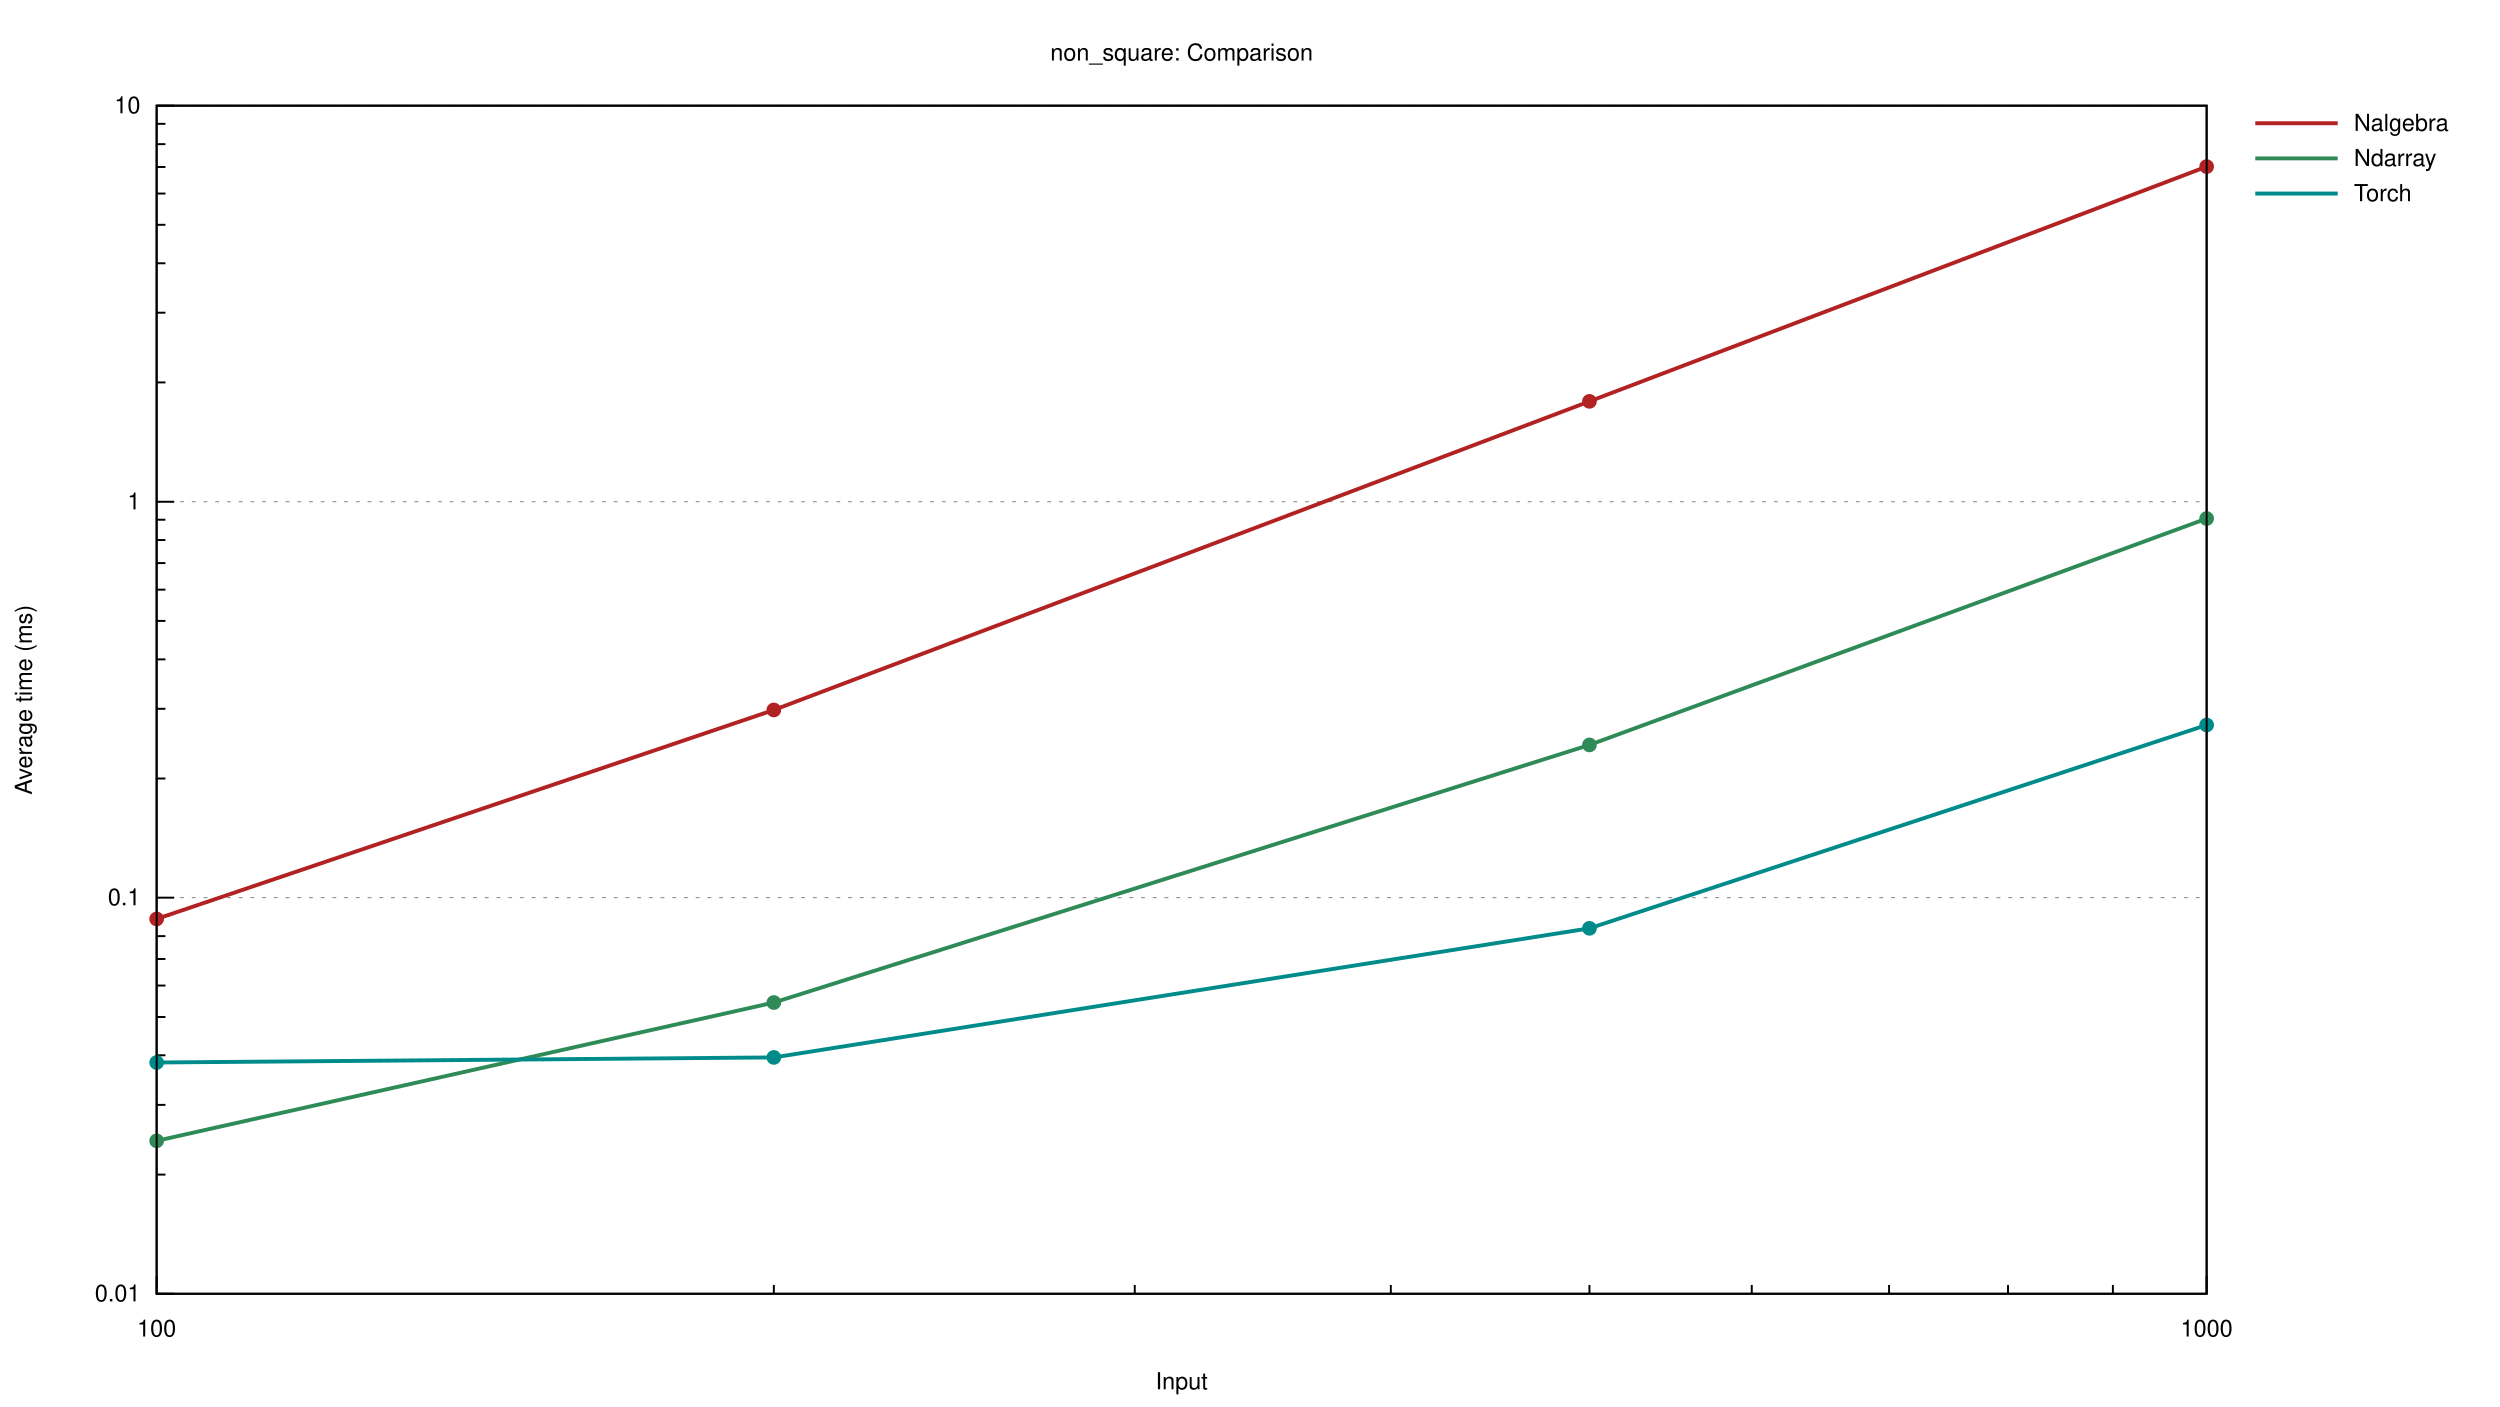
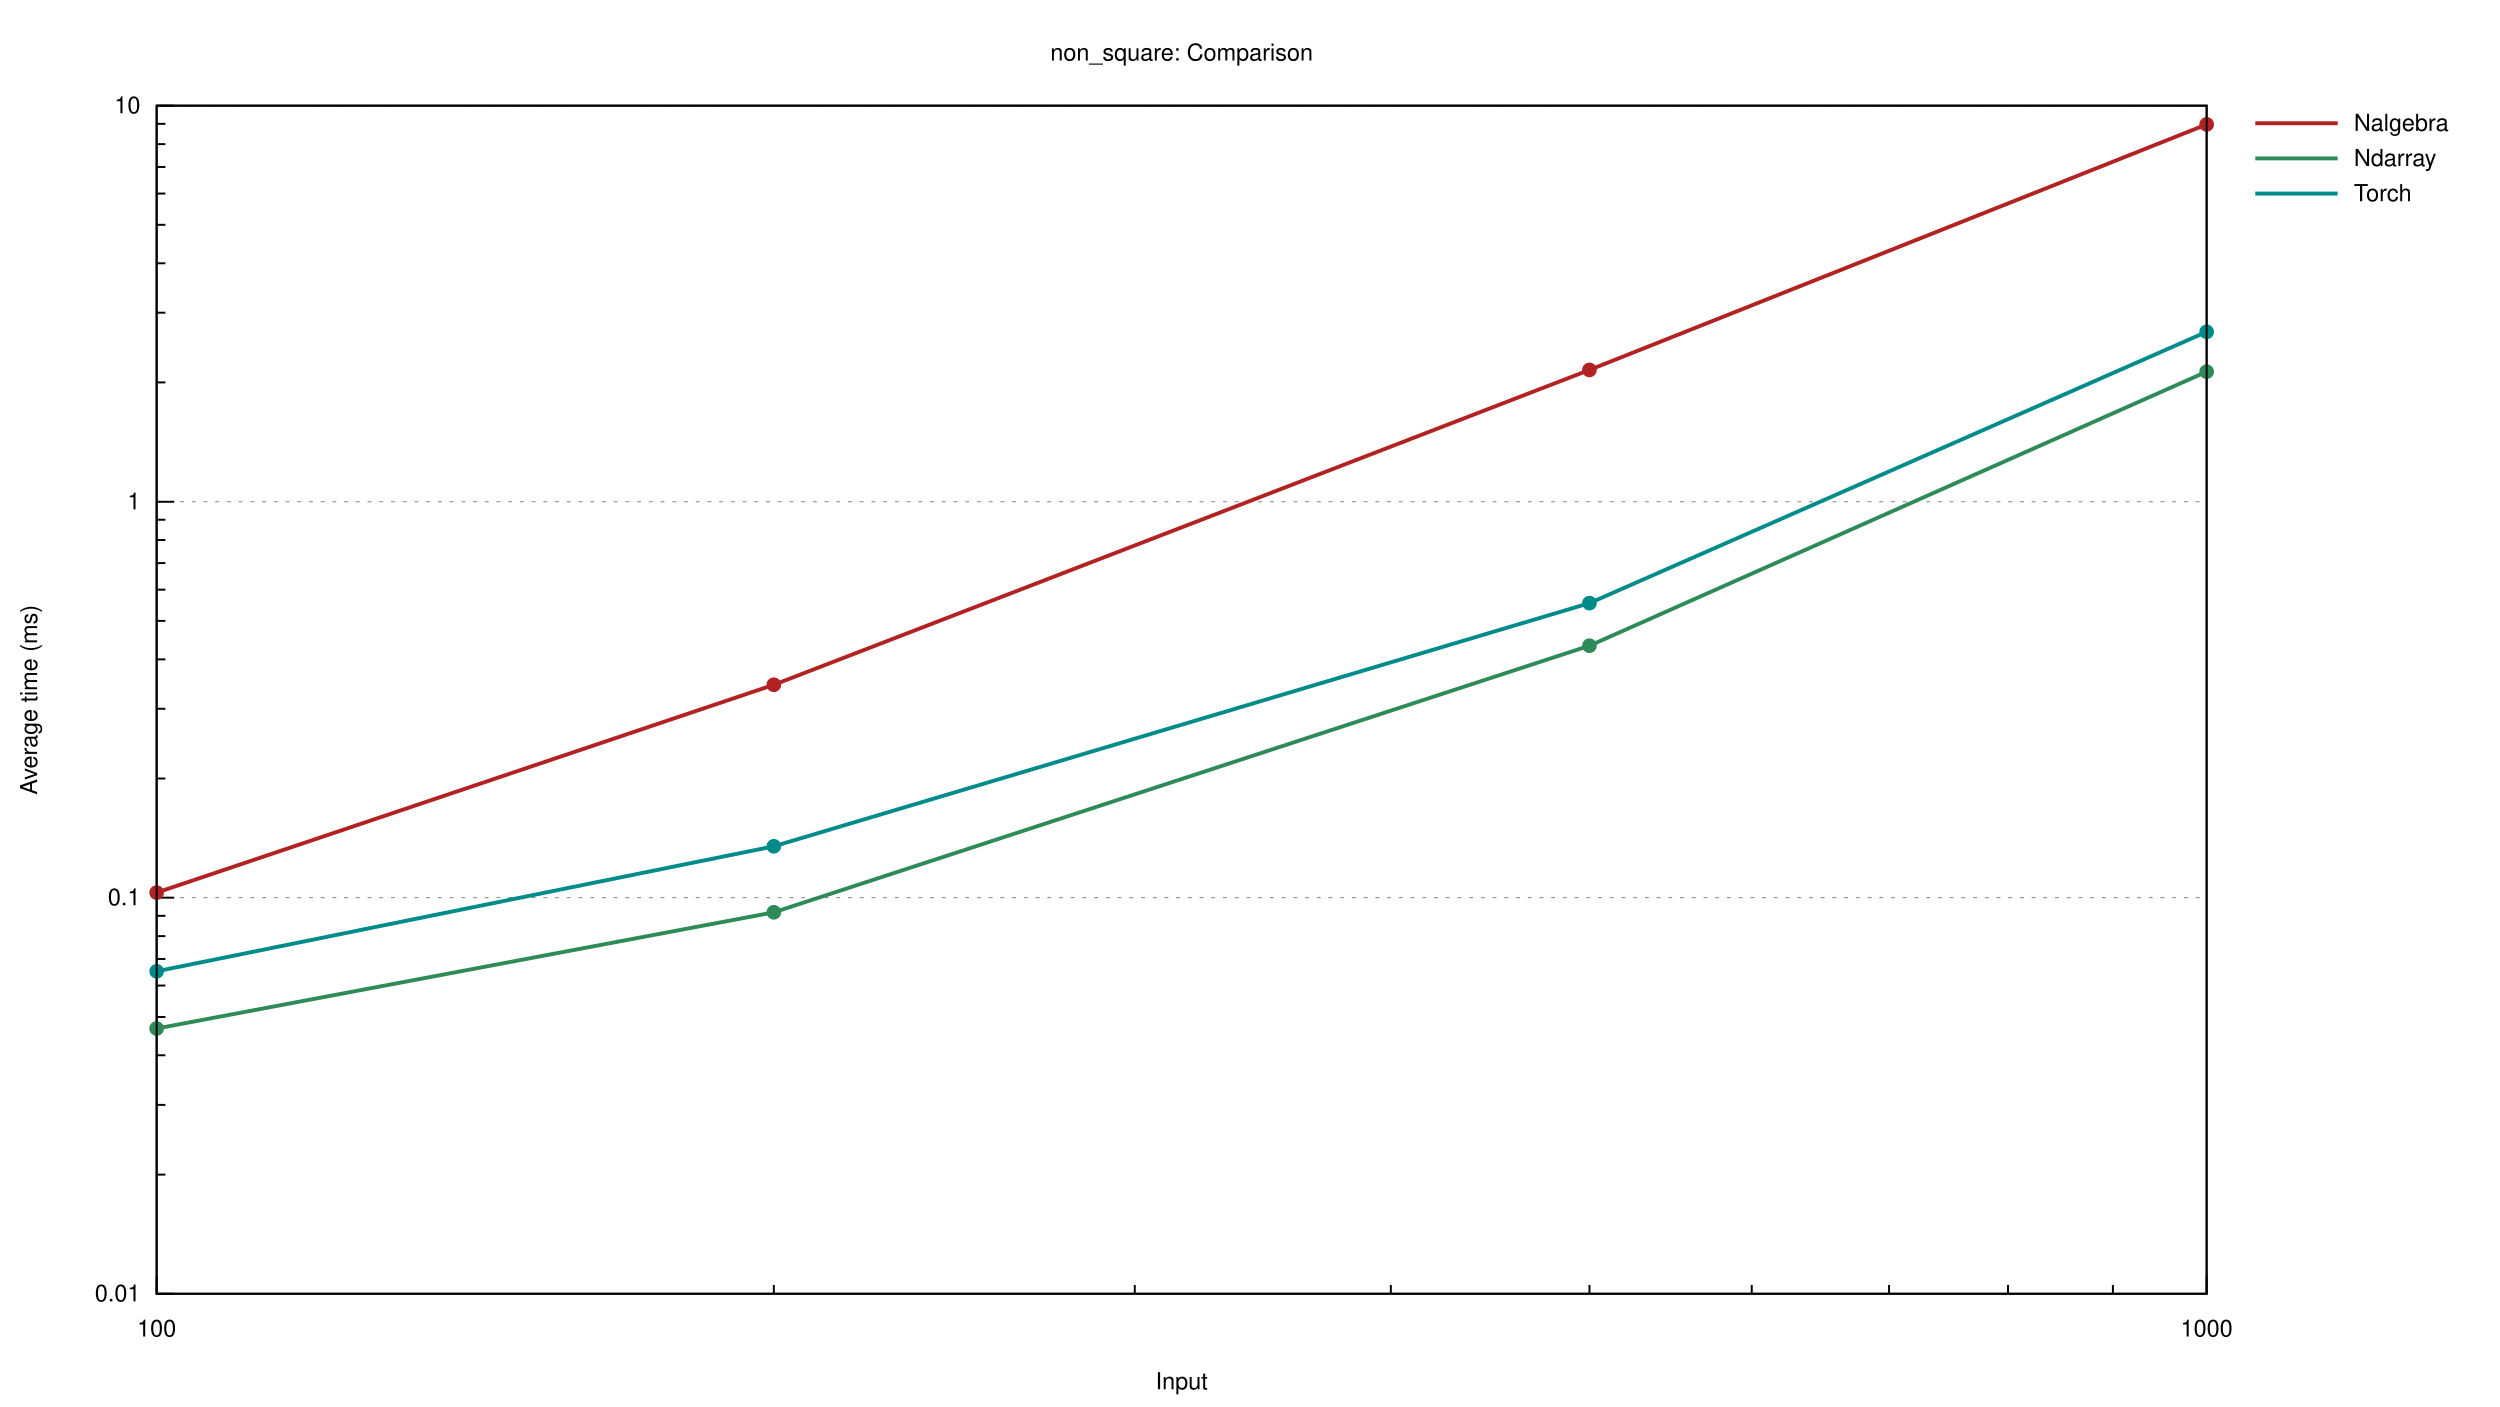
<svg xmlns="http://www.w3.org/2000/svg" xmlns:xlink="http://www.w3.org/1999/xlink" viewBox="0 0 1280 720">
  <g id="gnuplot_canvas">
    <rect x="0" y="0" width="1280" height="720" fill="none" />
    <defs>
      <circle id="gpDot" r="0.5" stroke-width="0.5" stroke="currentColor" />
      <path id="gpPt0" stroke-width="0.222" stroke="currentColor" d="M-1,0 h2 M0,-1 v2" />
      <path id="gpPt1" stroke-width="0.222" stroke="currentColor" d="M-1,-1 L1,1 M1,-1 L-1,1" />
      <path id="gpPt2" stroke-width="0.222" stroke="currentColor" d="M-1,0 L1,0 M0,-1 L0,1 M-1,-1 L1,1 M-1,1 L1,-1" />
      <rect id="gpPt3" stroke-width="0.222" stroke="currentColor" x="-1" y="-1" width="2" height="2" />
      <rect id="gpPt4" stroke-width="0.222" stroke="currentColor" fill="currentColor" x="-1" y="-1" width="2" height="2" />
      <circle id="gpPt5" stroke-width="0.222" stroke="currentColor" cx="0" cy="0" r="1" />
      <use xlink:href="#gpPt5" id="gpPt6" fill="currentColor" stroke="none" />
      <path id="gpPt7" stroke-width="0.222" stroke="currentColor" d="M0,-1.33 L-1.33,0.67 L1.33,0.67 z" />
      <use xlink:href="#gpPt7" id="gpPt8" fill="currentColor" stroke="none" />
      <use xlink:href="#gpPt7" id="gpPt9" stroke="currentColor" transform="rotate(180)" />
      <use xlink:href="#gpPt9" id="gpPt10" fill="currentColor" stroke="none" />
      <use xlink:href="#gpPt3" id="gpPt11" stroke="currentColor" transform="rotate(45)" />
      <use xlink:href="#gpPt11" id="gpPt12" fill="currentColor" stroke="none" />
      <path id="gpPt13" stroke-width="0.222" stroke="currentColor" d="M0,1.330 L1.265,0.411 L0.782,-1.067 L-0.782,-1.076 L-1.265,0.411 z" />
      <use xlink:href="#gpPt13" id="gpPt14" fill="currentColor" stroke="none" />
      <filter id="textbox" filterUnits="objectBoundingBox" x="0" y="0" height="1" width="1">
        <feFlood flood-color="white" flood-opacity="1" result="bgnd" />
        <feComposite in="SourceGraphic" in2="bgnd" operator="atop" />
      </filter>
      <filter id="greybox" filterUnits="objectBoundingBox" x="0" y="0" height="1" width="1">
        <feFlood flood-color="lightgrey" flood-opacity="1" result="grey" />
        <feComposite in="SourceGraphic" in2="grey" operator="atop" />
      </filter>
    </defs>
    <g fill="none" color="white" stroke="currentColor" stroke-width="1.00" stroke-linecap="butt" stroke-linejoin="miter">
</g>
    <g fill="none" color="black" stroke="currentColor" stroke-width="1.00" stroke-linecap="butt" stroke-linejoin="miter">
</g>
    <g fill="none" color="black" stroke="black" stroke-width="0.50" stroke-linecap="butt" stroke-linejoin="miter">
</g>
    <g fill="none" color="gray" stroke="currentColor" stroke-width="0.50" stroke-linecap="butt" stroke-linejoin="miter">
      <path stroke="gray" stroke-dasharray="2,4" class="gridline" d="M80.2,662.4 L1129.8,662.4  " />
    </g>
    <g fill="none" color="gray" stroke="gray" stroke-width="1.00" stroke-linecap="butt" stroke-linejoin="miter">
</g>
    <g fill="none" color="black" stroke="currentColor" stroke-width="1.00" stroke-linecap="butt" stroke-linejoin="miter">
      <path stroke="black" d="M80.2,662.4 L89.2,662.4  " />
      <g transform="translate(71.9,666.3)" stroke="none" fill="black" font-family="Helvetica" font-size="12.00" text-anchor="end">
        <text>
          <tspan font-family="Helvetica"> 0.01</tspan>
        </text>
      </g>
    </g>
    <g fill="none" color="black" stroke="currentColor" stroke-width="1.00" stroke-linecap="butt" stroke-linejoin="miter">
      <path stroke="black" d="M80.2,601.4 L84.7,601.4 M80.2,565.7 L84.7,565.7 M80.2,540.3 L84.7,540.3 M80.2,520.7 L84.7,520.7   M80.2,504.6 L84.7,504.6 M80.2,491.0 L84.7,491.0 M80.2,479.3 L84.7,479.3 M80.2,468.9 L84.7,468.9    " />
    </g>
    <g fill="none" color="black" stroke="black" stroke-width="0.50" stroke-linecap="butt" stroke-linejoin="miter">
</g>
    <g fill="none" color="gray" stroke="currentColor" stroke-width="0.50" stroke-linecap="butt" stroke-linejoin="miter">
      <path stroke="gray" stroke-dasharray="2,4" class="gridline" d="M80.2,459.6 L1129.8,459.6  " />
    </g>
    <g fill="none" color="gray" stroke="gray" stroke-width="1.00" stroke-linecap="butt" stroke-linejoin="miter">
</g>
    <g fill="none" color="black" stroke="currentColor" stroke-width="1.00" stroke-linecap="butt" stroke-linejoin="miter">
      <path stroke="black" d="M80.2,459.6 L89.2,459.6  " />
      <g transform="translate(71.9,463.5)" stroke="none" fill="black" font-family="Helvetica" font-size="12.00" text-anchor="end">
        <text>
          <tspan font-family="Helvetica"> 0.1</tspan>
        </text>
      </g>
    </g>
    <g fill="none" color="black" stroke="currentColor" stroke-width="1.00" stroke-linecap="butt" stroke-linejoin="miter">
      <path stroke="black" d="M80.2,398.6 L84.7,398.6 M80.2,362.9 L84.7,362.9 M80.2,337.6 L84.7,337.6 M80.2,317.9 L84.7,317.9   M80.2,301.9 L84.7,301.9 M80.2,288.3 L84.7,288.3 M80.2,276.5 L84.7,276.5 M80.2,266.1 L84.7,266.1    " />
    </g>
    <g fill="none" color="black" stroke="black" stroke-width="0.50" stroke-linecap="butt" stroke-linejoin="miter">
</g>
    <g fill="none" color="gray" stroke="currentColor" stroke-width="0.50" stroke-linecap="butt" stroke-linejoin="miter">
      <path stroke="gray" stroke-dasharray="2,4" class="gridline" d="M80.2,256.9 L1129.8,256.9  " />
    </g>
    <g fill="none" color="gray" stroke="gray" stroke-width="1.00" stroke-linecap="butt" stroke-linejoin="miter">
</g>
    <g fill="none" color="black" stroke="currentColor" stroke-width="1.00" stroke-linecap="butt" stroke-linejoin="miter">
      <path stroke="black" d="M80.2,256.9 L89.2,256.9  " />
      <g transform="translate(71.9,260.8)" stroke="none" fill="black" font-family="Helvetica" font-size="12.00" text-anchor="end">
        <text>
          <tspan font-family="Helvetica"> 1</tspan>
        </text>
      </g>
    </g>
    <g fill="none" color="black" stroke="currentColor" stroke-width="1.00" stroke-linecap="butt" stroke-linejoin="miter">
      <path stroke="black" d="M80.2,195.8 L84.7,195.8 M80.2,160.1 L84.7,160.1 M80.2,134.8 L84.7,134.8 M80.2,115.1 L84.7,115.1   M80.2,99.1 L84.7,99.1 M80.2,85.5 L84.7,85.5 M80.2,73.8 L84.7,73.8 M80.2,63.4 L84.7,63.4    " />
    </g>
    <g fill="none" color="black" stroke="black" stroke-width="0.50" stroke-linecap="butt" stroke-linejoin="miter">
</g>
    <g fill="none" color="gray" stroke="currentColor" stroke-width="0.50" stroke-linecap="butt" stroke-linejoin="miter">
      <path stroke="gray" stroke-dasharray="2,4" class="gridline" d="M80.2,54.1 L1129.8,54.1  " />
    </g>
    <g fill="none" color="gray" stroke="gray" stroke-width="1.00" stroke-linecap="butt" stroke-linejoin="miter">
</g>
    <g fill="none" color="black" stroke="currentColor" stroke-width="1.00" stroke-linecap="butt" stroke-linejoin="miter">
      <path stroke="black" d="M80.2,54.1 L89.2,54.1  " />
      <g transform="translate(71.9,58.0)" stroke="none" fill="black" font-family="Helvetica" font-size="12.00" text-anchor="end">
        <text>
          <tspan font-family="Helvetica"> 10</tspan>
        </text>
      </g>
    </g>
    <g fill="none" color="black" stroke="currentColor" stroke-width="1.00" stroke-linecap="butt" stroke-linejoin="miter">
      <path stroke="black" d="M80.2,662.4 L80.2,653.4  " />
      <g transform="translate(80.2,684.3)" stroke="none" fill="black" font-family="Helvetica" font-size="12.00" text-anchor="middle">
        <text>
          <tspan font-family="Helvetica"> 100</tspan>
        </text>
      </g>
    </g>
    <g fill="none" color="black" stroke="currentColor" stroke-width="1.00" stroke-linecap="butt" stroke-linejoin="miter">
      <path stroke="black" d="M396.2,662.4 L396.2,657.9 M581.0,662.4 L581.0,657.9 M712.1,662.4 L712.1,657.9 M813.8,662.4 L813.8,657.9   M896.9,662.4 L896.9,657.9 M967.2,662.4 L967.2,657.9 M1028.1,662.4 L1028.1,657.9 M1081.8,662.4 L1081.8,657.9   M1129.8,662.4 L1129.8,653.4  " />
      <g transform="translate(1129.8,684.3)" stroke="none" fill="black" font-family="Helvetica" font-size="12.00" text-anchor="middle">
        <text>
          <tspan font-family="Helvetica"> 1000</tspan>
        </text>
      </g>
    </g>
    <g fill="none" color="black" stroke="currentColor" stroke-width="1.00" stroke-linecap="butt" stroke-linejoin="miter">
</g>
    <g fill="none" color="black" stroke="currentColor" stroke-width="1.00" stroke-linecap="butt" stroke-linejoin="miter">
      <path stroke="black" d="M80.2,54.1 L80.2,662.4 L1129.8,662.4 L1129.8,54.1 L80.2,54.1 Z  " />
    </g>
    <g fill="none" color="black" stroke="currentColor" stroke-width="1.00" stroke-linecap="butt" stroke-linejoin="miter">
-       <g transform="translate(16.3,358.3) rotate(270)" stroke="none" fill="black" font-family="Helvetica" font-size="12.00" text-anchor="middle">
+       <g transform="translate(19.0,358.3) rotate(270)" stroke="none" fill="black" font-family="Helvetica" font-size="12.00" text-anchor="middle">
        <text>
          <tspan font-family="Helvetica">Average time (ms)</tspan>
        </text>
      </g>
    </g>
    <g fill="none" color="black" stroke="currentColor" stroke-width="1.00" stroke-linecap="butt" stroke-linejoin="miter">
      <g transform="translate(605.0,711.3)" stroke="none" fill="black" font-family="Helvetica" font-size="12.00" text-anchor="middle">
        <text>
          <tspan font-family="Helvetica">Input</tspan>
        </text>
      </g>
    </g>
    <g fill="none" color="black" stroke="currentColor" stroke-width="1.00" stroke-linecap="butt" stroke-linejoin="miter">
      <g transform="translate(605.0,31.0)" stroke="none" fill="black" font-family="Helvetica" font-size="12.00" text-anchor="middle">
        <text>
          <tspan font-family="Helvetica">non_square: Comparison</tspan>
        </text>
      </g>
    </g>
+     <g fill="none" color="black" stroke="currentColor" stroke-width="1.00" stroke-linecap="butt" stroke-linejoin="miter">
+ </g>
    <g id="gnuplot_plot_1">
-       <g fill="none" color="white" stroke="black" stroke-width="2.00" stroke-linecap="butt" stroke-linejoin="miter">
+       <g fill="none" color="white" stroke="currentColor" stroke-width="2.00" stroke-linecap="butt" stroke-linejoin="miter">
</g>
      <g fill="none" color="black" stroke="currentColor" stroke-width="2.00" stroke-linecap="butt" stroke-linejoin="miter">
        <g transform="translate(1205.2,67.0)" stroke="none" fill="black" font-family="Helvetica" font-size="12.00" text-anchor="start">
          <text>
            <tspan font-family="Helvetica">Nalgebra</tspan>
          </text>
        </g>
      </g>
      <g fill="none" color="black" stroke="currentColor" stroke-width="2.00" stroke-linecap="butt" stroke-linejoin="miter">
-         <path stroke="rgb(178,  34,  34)" d="M1154.7,63.1 L1196.9,63.1 M80.2,470.5 L396.2,363.5 L813.8,205.5 L1129.8,85.3  " />
+         <path stroke="rgb(178,  34,  34)" d="M1154.7,63.1 L1196.9,63.1 M80.2,457.0 L396.2,350.6 L813.8,189.4 L1129.8,63.7  " />
      </g>
    </g>
    <g id="gnuplot_plot_2">
      <g fill="none" color="white" stroke="rgb(178,  34,  34)" stroke-width="1.00" stroke-linecap="butt" stroke-linejoin="miter">
</g>
      <g fill="none" color="black" stroke="currentColor" stroke-width="1.00" stroke-linecap="butt" stroke-linejoin="miter">
-         <use xlink:href="#gpPt6" transform="translate(80.2,470.5) scale(3.38)" color="rgb(178,  34,  34)" />
-         <use xlink:href="#gpPt6" transform="translate(396.2,363.5) scale(3.38)" color="rgb(178,  34,  34)" />
-         <use xlink:href="#gpPt6" transform="translate(813.8,205.5) scale(3.38)" color="rgb(178,  34,  34)" />
-         <use xlink:href="#gpPt6" transform="translate(1129.8,85.3) scale(3.38)" color="rgb(178,  34,  34)" />
+         <use xlink:href="#gpPt6" transform="translate(80.2,457.0) scale(3.38)" color="rgb(178,  34,  34)" />
+         <use xlink:href="#gpPt6" transform="translate(396.2,350.6) scale(3.38)" color="rgb(178,  34,  34)" />
+         <use xlink:href="#gpPt6" transform="translate(813.8,189.4) scale(3.38)" color="rgb(178,  34,  34)" />
+         <use xlink:href="#gpPt6" transform="translate(1129.8,63.7) scale(3.38)" color="rgb(178,  34,  34)" />
      </g>
    </g>
    <g id="gnuplot_plot_3">
      <g fill="none" color="white" stroke="rgb(178,  34,  34)" stroke-width="2.00" stroke-linecap="butt" stroke-linejoin="miter">
</g>
      <g fill="none" color="black" stroke="currentColor" stroke-width="2.00" stroke-linecap="butt" stroke-linejoin="miter">
        <g transform="translate(1205.2,85.0)" stroke="none" fill="black" font-family="Helvetica" font-size="12.00" text-anchor="start">
          <text>
            <tspan font-family="Helvetica">Ndarray</tspan>
          </text>
        </g>
      </g>
      <g fill="none" color="black" stroke="currentColor" stroke-width="2.00" stroke-linecap="butt" stroke-linejoin="miter">
-         <path stroke="rgb( 46, 139,  87)" d="M1154.7,81.1 L1196.9,81.1 M80.2,584.1 L396.2,513.3 L813.8,381.4 L1129.8,265.5  " />
+         <path stroke="rgb( 46, 139,  87)" d="M1154.7,81.1 L1196.9,81.1 M80.2,526.6 L396.2,467.1 L813.8,330.6 L1129.8,190.3  " />
      </g>
    </g>
    <g id="gnuplot_plot_4">
      <g fill="none" color="white" stroke="rgb( 46, 139,  87)" stroke-width="1.00" stroke-linecap="butt" stroke-linejoin="miter">
</g>
      <g fill="none" color="black" stroke="currentColor" stroke-width="1.00" stroke-linecap="butt" stroke-linejoin="miter">
-         <use xlink:href="#gpPt6" transform="translate(80.2,584.1) scale(3.38)" color="rgb( 46, 139,  87)" />
-         <use xlink:href="#gpPt6" transform="translate(396.2,513.3) scale(3.38)" color="rgb( 46, 139,  87)" />
-         <use xlink:href="#gpPt6" transform="translate(813.8,381.4) scale(3.38)" color="rgb( 46, 139,  87)" />
-         <use xlink:href="#gpPt6" transform="translate(1129.8,265.5) scale(3.38)" color="rgb( 46, 139,  87)" />
+         <use xlink:href="#gpPt6" transform="translate(80.2,526.6) scale(3.38)" color="rgb( 46, 139,  87)" />
+         <use xlink:href="#gpPt6" transform="translate(396.2,467.1) scale(3.38)" color="rgb( 46, 139,  87)" />
+         <use xlink:href="#gpPt6" transform="translate(813.8,330.6) scale(3.38)" color="rgb( 46, 139,  87)" />
+         <use xlink:href="#gpPt6" transform="translate(1129.8,190.3) scale(3.38)" color="rgb( 46, 139,  87)" />
      </g>
    </g>
    <g id="gnuplot_plot_5">
      <g fill="none" color="white" stroke="rgb( 46, 139,  87)" stroke-width="2.00" stroke-linecap="butt" stroke-linejoin="miter">
</g>
      <g fill="none" color="black" stroke="currentColor" stroke-width="2.00" stroke-linecap="butt" stroke-linejoin="miter">
        <g transform="translate(1205.2,103.0)" stroke="none" fill="black" font-family="Helvetica" font-size="12.00" text-anchor="start">
          <text>
            <tspan font-family="Helvetica">Torch</tspan>
          </text>
        </g>
      </g>
      <g fill="none" color="black" stroke="currentColor" stroke-width="2.00" stroke-linecap="butt" stroke-linejoin="miter">
-         <path stroke="rgb(  0, 139, 139)" d="M1154.7,99.1 L1196.9,99.1 M80.2,544.0 L396.2,541.4 L813.8,475.3 L1129.8,371.2  " />
+         <path stroke="rgb(  0, 139, 139)" d="M1154.7,99.1 L1196.9,99.1 M80.2,497.3 L396.2,433.3 L813.8,308.8 L1129.8,169.9  " />
      </g>
    </g>
    <g id="gnuplot_plot_6">
      <g fill="none" color="white" stroke="rgb(  0, 139, 139)" stroke-width="1.00" stroke-linecap="butt" stroke-linejoin="miter">
</g>
      <g fill="none" color="black" stroke="currentColor" stroke-width="1.00" stroke-linecap="butt" stroke-linejoin="miter">
-         <use xlink:href="#gpPt6" transform="translate(80.2,544.0) scale(3.38)" color="rgb(  0, 139, 139)" />
-         <use xlink:href="#gpPt6" transform="translate(396.2,541.4) scale(3.38)" color="rgb(  0, 139, 139)" />
-         <use xlink:href="#gpPt6" transform="translate(813.8,475.3) scale(3.38)" color="rgb(  0, 139, 139)" />
-         <use xlink:href="#gpPt6" transform="translate(1129.8,371.2) scale(3.38)" color="rgb(  0, 139, 139)" />
+         <use xlink:href="#gpPt6" transform="translate(80.2,497.3) scale(3.38)" color="rgb(  0, 139, 139)" />
+         <use xlink:href="#gpPt6" transform="translate(396.2,433.3) scale(3.38)" color="rgb(  0, 139, 139)" />
+         <use xlink:href="#gpPt6" transform="translate(813.8,308.8) scale(3.38)" color="rgb(  0, 139, 139)" />
+         <use xlink:href="#gpPt6" transform="translate(1129.8,169.9) scale(3.38)" color="rgb(  0, 139, 139)" />
      </g>
    </g>
    <g fill="none" color="white" stroke="rgb(  0, 139, 139)" stroke-width="2.00" stroke-linecap="butt" stroke-linejoin="miter">
</g>
    <g fill="none" color="black" stroke="currentColor" stroke-width="2.00" stroke-linecap="butt" stroke-linejoin="miter">
</g>
    <g fill="none" color="black" stroke="black" stroke-width="1.00" stroke-linecap="butt" stroke-linejoin="miter">
</g>
    <g fill="none" color="black" stroke="currentColor" stroke-width="1.00" stroke-linecap="butt" stroke-linejoin="miter">
      <path stroke="black" d="M80.2,54.1 L80.2,662.4 L1129.8,662.4 L1129.8,54.1 L80.2,54.1 Z  " />
    </g>
    <g fill="none" color="black" stroke="currentColor" stroke-width="1.00" stroke-linecap="butt" stroke-linejoin="miter">
</g>
  </g>
</svg>
